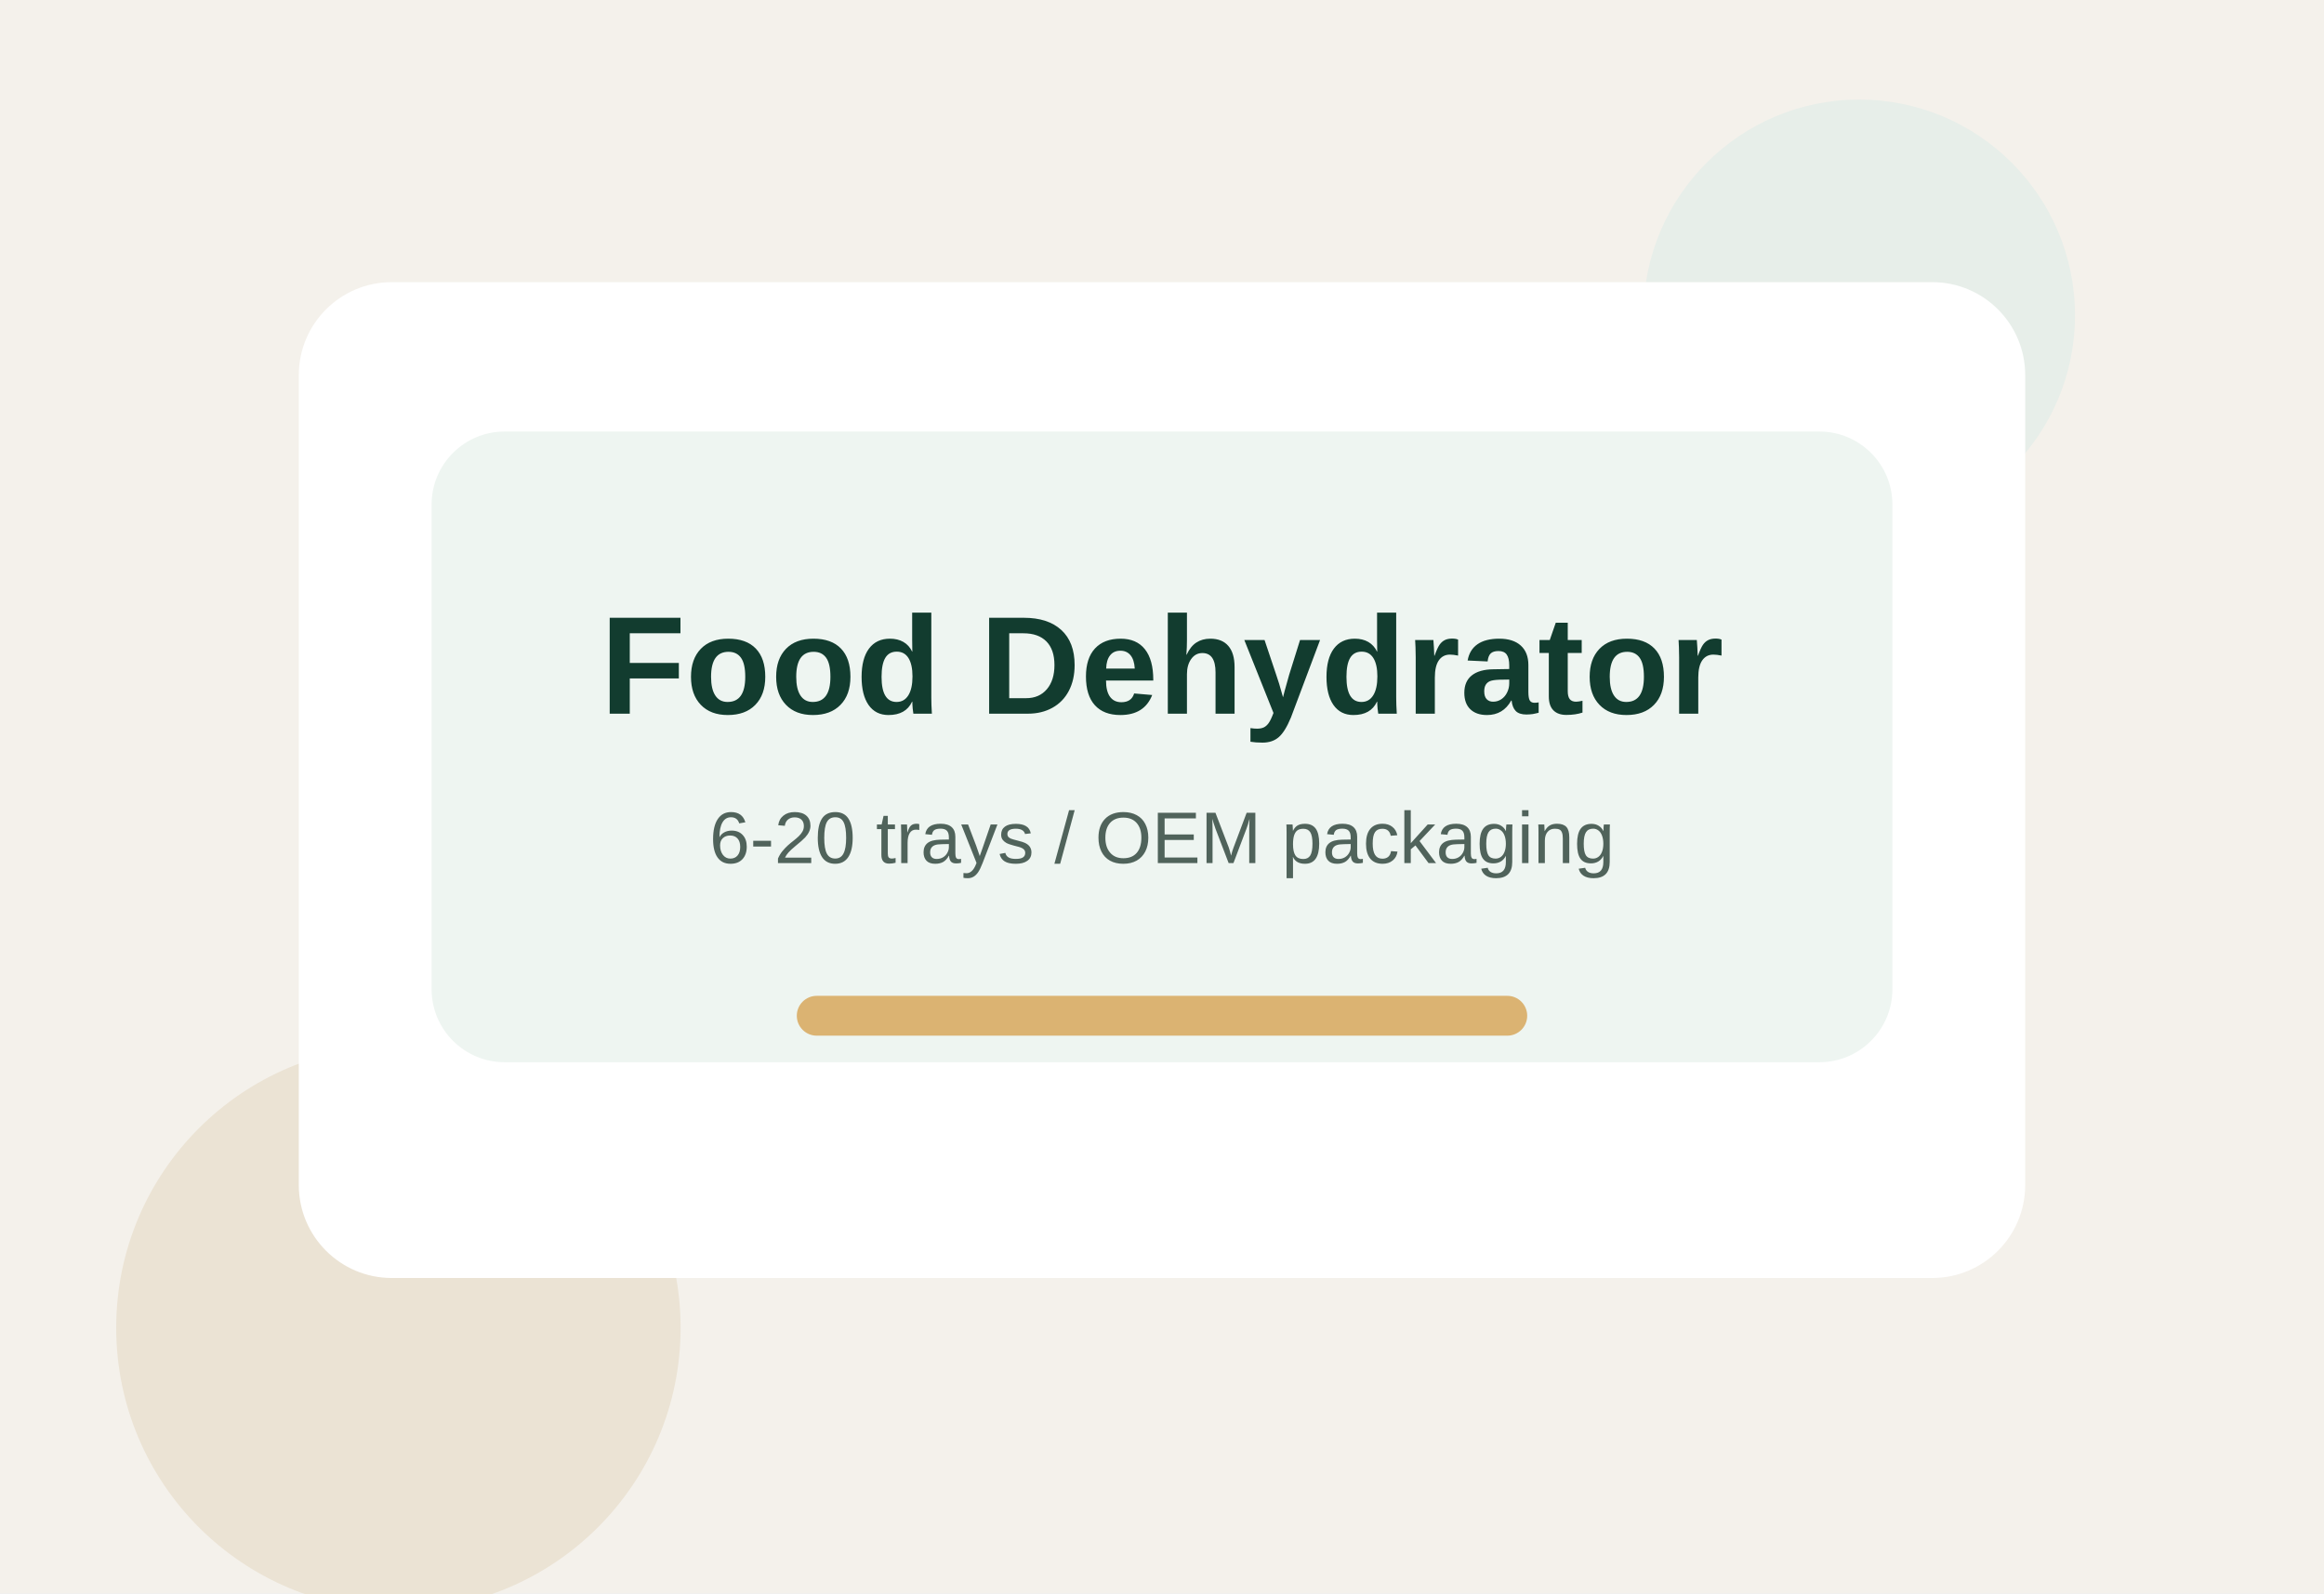
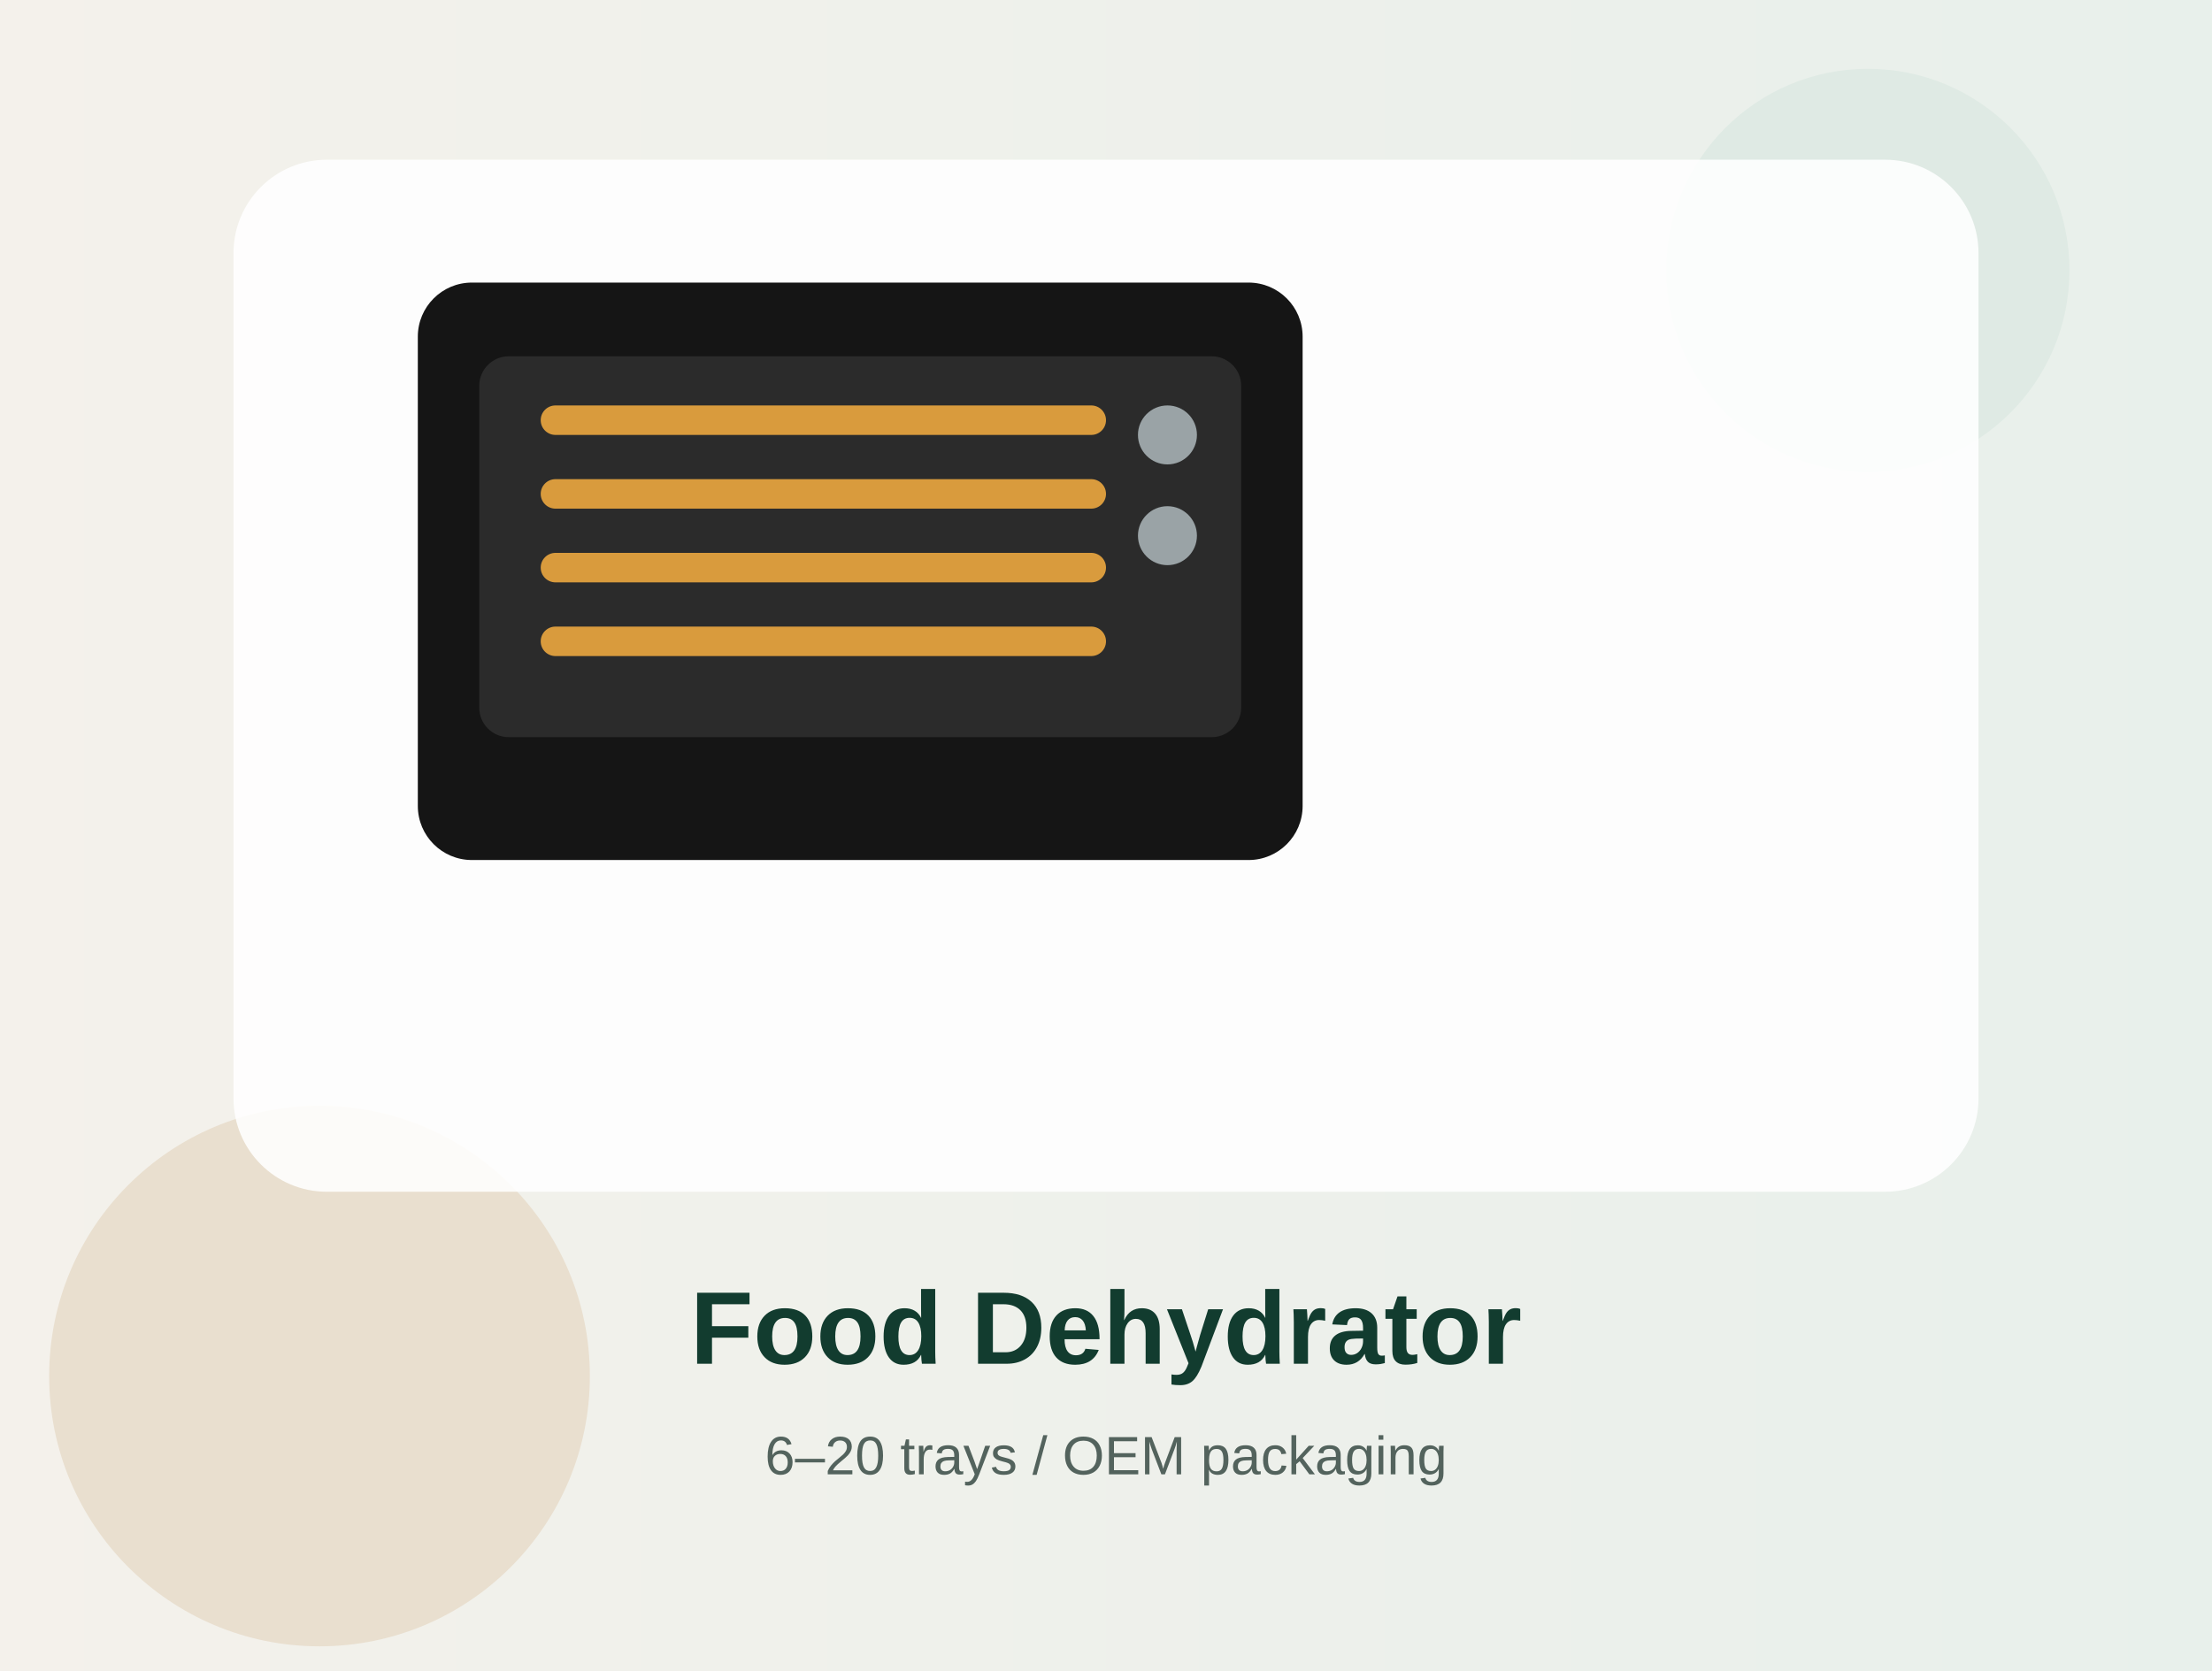
- <svg xmlns="http://www.w3.org/2000/svg" width="700" height="480" viewBox="0 0 700 480">
-   <rect width="700" height="480" fill="#f4f1eb" />
-   <circle cx="560" cy="95" r="65" fill="#e7eee9" />
-   <circle cx="120" cy="400" r="85" fill="#ebe3d4" />
-   <rect x="90" y="85" width="520" height="300" rx="28" fill="#ffffff" />
-   <rect x="130" y="130" width="440" height="190" rx="22" fill="#eef5f1" />
-   <text x="350" y="215" text-anchor="middle" font-family="Arial" font-size="42" font-weight="800" fill="#123C2F">Food Dehydrator</text>
-   <text x="350" y="260" text-anchor="middle" font-family="Arial" font-size="22" fill="#50635b">6-20 trays / OEM packaging</text>
-   <rect x="240" y="300" width="220" height="12" rx="6" fill="#D8A75C" opacity=".85" />
+ <svg xmlns="http://www.w3.org/2000/svg" width="900" height="680" viewBox="0 0 900 680">
+   <defs>
+     <linearGradient id="bg" x1="0" x2="1">
+       <stop offset="0" stop-color="#f4f1eb" />
+       <stop offset="1" stop-color="#e8f0eb" />
+     </linearGradient>
+   </defs>
+   <rect width="900" height="680" fill="url(#bg)" />
+   <circle cx="760" cy="110" r="82" fill="#dfeae4" />
+   <circle cx="130" cy="560" r="110" fill="#e9dfcf" />
+   <rect x="95" y="65" width="710" height="420" rx="38" fill="#ffffff" opacity=".88" />
+   <rect x="170" y="115" width="360" height="235" rx="22" fill="#151515" />
+   <rect x="195" y="145" width="310" height="155" rx="12" fill="#2b2b2b" />
+   <g fill="#d99b3d">
+     <rect x="220" y="165" width="230" height="12" rx="6" />
+     <rect x="220" y="195" width="230" height="12" rx="6" />
+     <rect x="220" y="225" width="230" height="12" rx="6" />
+     <rect x="220" y="255" width="230" height="12" rx="6" />
+   </g>
+   <circle cx="475" cy="177" r="12" fill="#9aa3a6" />
+   <circle cx="475" cy="218" r="12" fill="#9aa3a6" />
+   <text x="450" y="555" text-anchor="middle" font-family="Arial" font-size="42" font-weight="800" fill="#123C2F">Food Dehydrator</text>
+   <text x="450" y="600" text-anchor="middle" font-family="Arial" font-size="22" fill="#53635d">6–20 trays / OEM packaging</text>
</svg>
